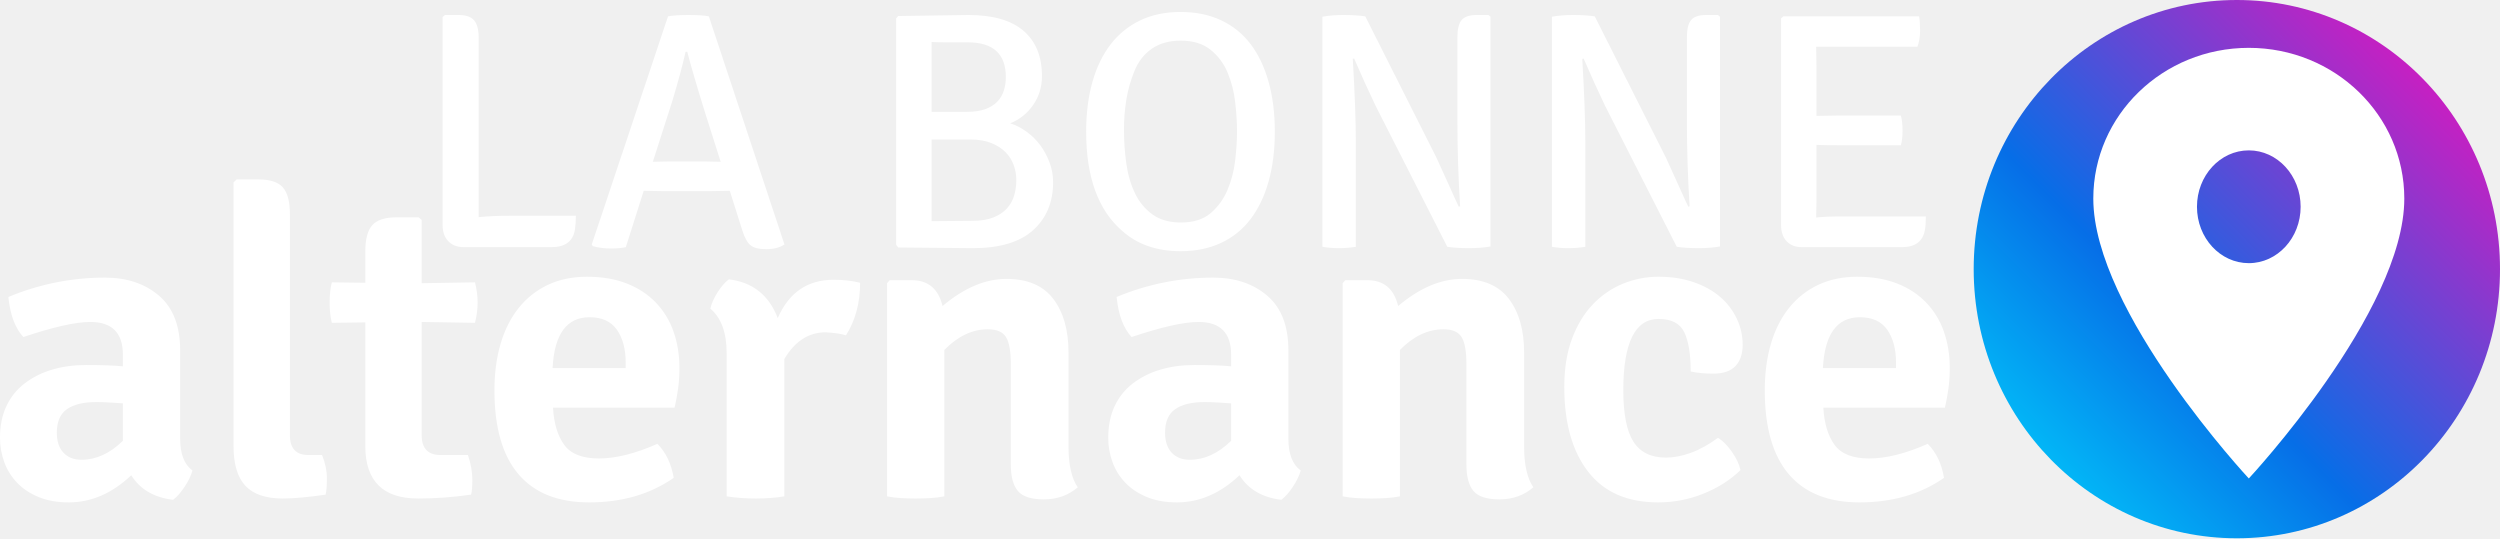
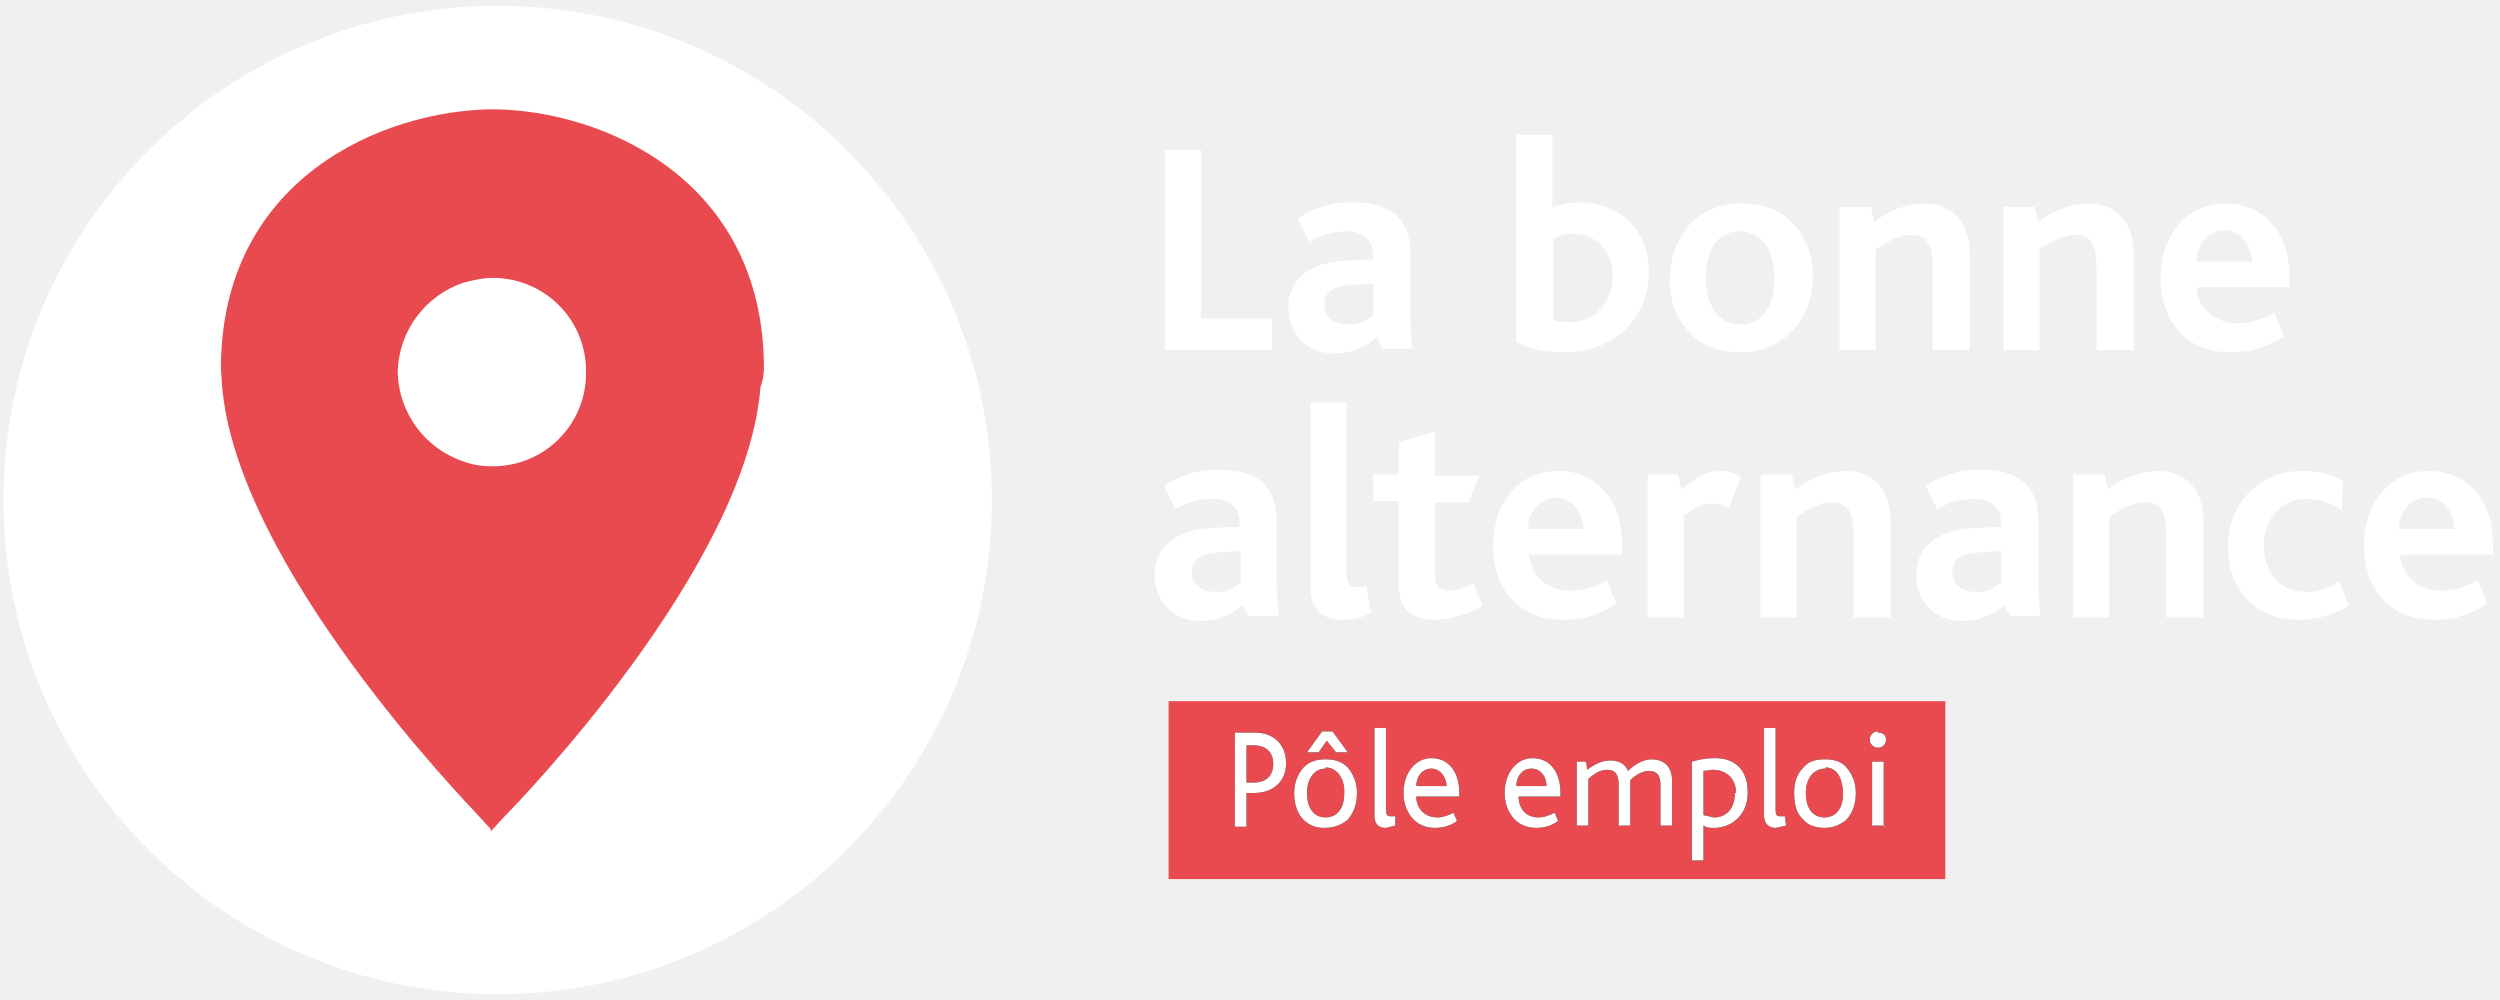
- <svg xmlns="http://www.w3.org/2000/svg" width="209" height="45">
+ <svg xmlns="http://www.w3.org/2000/svg" xmlns:xlink="http://www.w3.org/1999/xlink" width="215" height="86">
  <defs>
-     <linearGradient x1="1.572%" y1="100%" x2="97.17%" y2="3.017%" id="a">
-       <stop stop-color="#00DEFF" offset="0%" />
-       <stop stop-color="#066EE7" offset="39.798%" />
-       <stop stop-color="#F60CB9" offset="100%" />
-     </linearGradient>
+     <path d="M5.6 6.7c0 1.2-.8 2.5-2.8 2.5h-.6v2.9h-1V4h1.7c1.6 0 2.7 1 2.7 2.6zm-1.1 0c0-1-.6-1.6-1.7-1.6h-.6v3.2h.6c1.2 0 1.7-.7 1.7-1.6z" id="a" />
+     <path d="M10.9 5.7h-1l-.8-1-.7 1h-1l1.3-1.8h.9l1.3 1.8zM9 6.3c.8 0 1.4.2 1.9.7.5.6.8 1.3.8 2.2 0 1-.3 1.7-.8 2.3-.5.4-1.1.7-2 .7-.7 0-1.3-.2-1.8-.7-.5-.5-.8-1.3-.8-2.3 0-.9.3-1.6.8-2.2.5-.5 1.1-.7 1.9-.7zm0 .8c-1 0-1.6.9-1.6 2.1 0 1.3.6 2.1 1.6 2.1s1.6-.8 1.6-2C10.7 8 10 7 9 7z" id="b" />
+     <path d="M15 12l-.8.2c-.8 0-1-.5-1-1.1V3.6h1v7c0 .5.1.6.4.6h.4v.8z" id="c" />
+     <path d="M20.5 9.5h-3.7c0 1 .7 1.8 1.8 1.8.5 0 1-.2 1.4-.4l.3.7c-.5.4-1.2.6-1.9.6-1.8 0-2.7-1.5-2.7-3 0-1.7 1-3 2.4-3 1.5 0 2.4 1.2 2.4 3v.3zm-1.1-.9c0-.7-.5-1.5-1.3-1.5s-1.3.7-1.3 1.5h2.6z" id="d" />
+     <path d="M29.2 9.5h-3.6c0 1 .6 1.8 1.7 1.8.5 0 1-.2 1.4-.4l.3.7c-.5.4-1.2.6-1.9.6-1.8 0-2.7-1.5-2.7-3 0-1.7 1-3 2.4-3 1.5 0 2.4 1.2 2.4 3v.3zM28 8.6c0-.7-.4-1.5-1.3-1.5-.8 0-1.3.7-1.3 1.5h2.6z" id="e" />
+     <path d="M38.8 12h-1V8.5c0-.7-.2-1.2-1-1.2-.6 0-1.2.4-1.6.8V12h-1V8.5c0-.8-.2-1.3-1-1.3-.6 0-1.2.4-1.6.8v4h-1V6.5h.8l.1.7c.8-.6 1.4-.8 2-.8.7 0 1.3.3 1.5.9.6-.6 1.4-1 2-1 1 0 1.8.5 1.8 1.9v4z" id="f" />
+     <path d="M45.3 9.2c0 1.9-1.4 3-2.9 3-.4 0-.6 0-.9-.2v3h-1V6.5c.4-.1 1-.3 2-.3 1.7 0 2.8 1 2.8 2.9zm-1 0c0-1.4-1-2-2-2l-.8.1v3.8l.9.2c1.1 0 1.8-.8 1.8-2.1z" id="g" />
+     <path d="M48.6 12l-.9.2c-.7 0-1-.5-1-1.1V3.6h1v7c0 .5.1.6.4.6h.4l.1.8z" id="h" />
+     <path d="M52 6.3c.7 0 1.4.2 1.8.7.5.6.8 1.3.8 2.2 0 1-.3 1.7-.8 2.3-.5.4-1.1.7-1.9.7-.7 0-1.4-.2-1.8-.7-.6-.5-.8-1.3-.8-2.3 0-.9.2-1.6.8-2.2.4-.5 1-.7 1.8-.7zm0 .8c-1.1 0-1.7.9-1.7 2.1 0 1.3.6 2.1 1.6 2.1s1.6-.8 1.6-2C53.5 8 53 7 52 7z" id="i" />
+     <path d="M56.5 4c.4 0 .7.2.7.6 0 .4-.3.7-.7.7a.7.7 0 1 1 0-1.4zm.6 8H56V6.5h1v5.7z" id="j" />
  </defs>
  <g fill="none" fill-rule="evenodd">
-     <path d="M42.53 18.038h5.614c0 .414-.028.809-.084 1.185-.17.959-.818 1.438-1.947 1.438H38.75c-.526 0-.95-.164-1.27-.493-.32-.33-.479-.785-.479-1.368V1.423l.197-.17h1.13c.62 0 1.057.151 1.311.452.254.301.38.79.38 1.467v14.979a25.959 25.959 0 0 1 2.512-.113zm18.48-2.087l-1.693.028h-3.865l-1.637-.028-1.495 4.71c-.32.076-.743.113-1.27.113a5.523 5.523 0 0 1-1.495-.197l-.084-.141 6.376-19.07c.395-.075.969-.112 1.72-.112.753 0 1.318.037 1.694.113l6.32 19.069c-.395.263-.903.395-1.524.395-.62 0-1.063-.113-1.326-.339-.263-.225-.489-.64-.677-1.24L61.01 15.95zm-6.433-2.426l1.44-.029h2.82a88 88 0 0 0 1.411.029l-1.298-4.09c-.658-2.107-1.156-3.809-1.495-5.106h-.141c-.226 1.034-.592 2.397-1.1 4.09l-1.637 5.106zm26.747 7.221l-6.235-.056-.17-.226V1.536l.17-.197 5.868-.085c2.05 0 3.588.442 4.613 1.326 1.025.884 1.538 2.144 1.538 3.78 0 .902-.245 1.706-.734 2.412a4.212 4.212 0 0 1-1.918 1.537c.47.15.926.385 1.368.705.442.32.823.696 1.143 1.128.32.433.578.913.776 1.44a4.7 4.7 0 0 1 .296 1.663c0 1.655-.555 2.986-1.665 3.992-1.11 1.006-2.793 1.51-5.05 1.51zm-3.442-2.257l3.414-.028c.696 0 1.279-.094 1.75-.282.47-.188.845-.437 1.128-.747.282-.31.484-.668.606-1.072.122-.405.184-.842.184-1.312 0-.414-.07-.823-.212-1.227a2.933 2.933 0 0 0-.677-1.086c-.31-.32-.71-.578-1.2-.776-.488-.197-1.071-.296-1.748-.296h-3.245v6.826zm0-14.978V9.35h2.962c.602 0 1.11-.075 1.524-.226.414-.15.748-.357 1.002-.62.253-.264.437-.574.55-.931.113-.358.169-.734.169-1.129 0-1.937-1.063-2.905-3.188-2.905h-1.82c-.498 0-.898-.01-1.2-.028zm16.956 2.426c-.32.79-.545 1.589-.677 2.397a15.603 15.603 0 0 0-.197 2.51c0 .96.066 1.905.197 2.836.132.93.377 1.763.734 2.496a4.581 4.581 0 0 0 1.467 1.763c.62.442 1.41.663 2.37.663 1.034 0 1.857-.258 2.469-.775a5.123 5.123 0 0 0 1.41-1.933c.33-.77.546-1.598.65-2.482.103-.884.154-1.693.154-2.426 0-.752-.051-1.57-.155-2.454a9.065 9.065 0 0 0-.635-2.469 4.781 4.781 0 0 0-1.424-1.904c-.63-.507-1.463-.761-2.497-.761-.96 0-1.764.225-2.413.677-.648.451-1.133 1.072-1.453 1.862zm-1.015 13.37c-2.013-1.73-3.02-4.494-3.02-8.293 0-1.542.175-2.929.523-4.16.348-1.232.856-2.28 1.523-3.146a6.802 6.802 0 0 1 2.47-2.003c.977-.47 2.106-.705 3.385-.705 1.26 0 2.384.23 3.371.691a6.523 6.523 0 0 1 2.469 1.989c.658.865 1.161 1.918 1.51 3.16.347 1.24.521 2.632.521 4.174 0 1.542-.174 2.93-.522 4.16-.348 1.233-.85 2.281-1.509 3.146a6.523 6.523 0 0 1-2.469 1.989c-.987.46-2.111.691-3.371.691-1.994 0-3.621-.564-4.881-1.693zm30.612-18.053l.17.14v19.211c-.528.094-1.13.141-1.807.141s-1.279-.037-1.805-.113l-6.01-11.82a110.402 110.402 0 0 1-1.777-3.92l-.113.028c.17 2.915.254 5.219.254 6.911v8.801a8.573 8.573 0 0 1-1.41.113 8.07 8.07 0 0 1-1.383-.113V1.395a10.26 10.26 0 0 1 1.791-.141c.668 0 1.265.037 1.792.113l5.953 11.82c.263.563.611 1.33 1.044 2.298.432.969.705 1.566.818 1.791l.113-.028c-.15-2.407-.226-4.776-.226-7.108V3.116c0-.677.118-1.157.353-1.439.235-.282.653-.423 1.255-.423h.988zm19.185 0l.17.14v19.211c-.527.094-1.129.141-1.806.141s-1.28-.037-1.806-.113l-6.01-11.82a110.402 110.402 0 0 1-1.777-3.92l-.113.028c.17 2.915.254 5.219.254 6.911v8.801a8.573 8.573 0 0 1-1.41.113 8.07 8.07 0 0 1-1.383-.113V1.395a10.26 10.26 0 0 1 1.792-.141c.667 0 1.265.037 1.791.113l5.953 11.82c.264.563.612 1.33 1.044 2.298.433.969.706 1.566.818 1.791l.113-.028c-.15-2.407-.225-4.776-.225-7.108V3.116c0-.677.117-1.157.352-1.439.235-.282.654-.423 1.256-.423h.987zm8.239 15.486l-.029 1.44a18.812 18.812 0 0 1 1.863-.086H161c0 .508-.028.894-.085 1.157-.169.94-.808 1.41-1.918 1.41h-8.38c-.526 0-.945-.164-1.255-.493-.31-.33-.466-.785-.466-1.368V1.536l.198-.17h11.342c.056.302.084.701.084 1.2 0 .498-.075.945-.225 1.34h-8.465l.029 1.833v3.95l1.749-.029h5.304c.094.339.141.757.141 1.255 0 .499-.047.908-.14 1.227h-5.305c-.734 0-1.317-.009-1.75-.028v4.626zM16.091 39.336c-.123.432-.343.888-.663 1.368-.319.48-.638.84-.957 1.08-1.596-.192-2.762-.876-3.498-2.052C9.377 41.244 7.634 42 5.744 42c-.957 0-1.798-.15-2.522-.45-.724-.3-1.326-.702-1.804-1.206A4.887 4.887 0 0 1 .35 38.616 5.909 5.909 0 0 1 0 36.6c0-1.008.178-1.89.534-2.646a5.107 5.107 0 0 1 1.51-1.89 7 7 0 0 1 2.283-1.152c.871-.264 1.822-.396 2.853-.396 1.326 0 2.357.036 3.093.108v-.972c0-1.824-.908-2.736-2.724-2.736-1.228 0-3.094.42-5.597 1.26-.688-.744-1.105-1.86-1.252-3.348a20.842 20.842 0 0 1 8.064-1.62c1.84 0 3.35.504 4.529 1.512 1.178 1.008 1.767 2.532 1.767 4.572v7.38c0 1.272.344 2.16 1.031 2.664zm-9.279-.9c1.227 0 2.381-.528 3.461-1.584V33.72l-1.141-.072a16.43 16.43 0 0 0-1.068-.036c-1.08 0-1.902.198-2.467.594-.565.396-.847 1.05-.847 1.962 0 .72.184 1.278.552 1.674.369.396.872.594 1.51.594zm18.97-.396h1.142c.27.672.405 1.32.405 1.944 0 .624-.037 1.08-.11 1.368-1.498.216-2.689.324-3.572.324-1.424 0-2.467-.354-3.13-1.062-.663-.708-.994-1.818-.994-3.33V15.252L19.78 15h1.841c.958 0 1.633.222 2.026.666.392.444.589 1.194.589 2.25v18.468c0 1.104.515 1.656 1.546 1.656zm13.926-14.436c.147.576.221 1.14.221 1.692s-.074 1.116-.221 1.692l-4.455-.072v9.468c0 1.104.527 1.656 1.583 1.656h2.283c.245.72.368 1.404.368 2.052 0 .648-.037 1.068-.11 1.26-1.498.216-2.97.324-4.419.324-2.946 0-4.419-1.464-4.419-4.392V26.952l-2.798.036c-.123-.48-.184-1.044-.184-1.692 0-.648.061-1.212.184-1.692l2.798.036v-2.592c0-1.056.197-1.8.59-2.232.392-.432 1.067-.648 2.025-.648h1.84l.259.216v5.292l4.455-.072zM56.395 34.08H46.232c.074 1.32.387 2.358.94 3.114.552.756 1.515 1.134 2.89 1.134 1.424 0 3.056-.408 4.897-1.224.712.72 1.166 1.668 1.363 2.844-1.964 1.368-4.32 2.052-7.07 2.052-2.602 0-4.572-.786-5.91-2.358s-2.007-3.906-2.007-7.002c0-1.44.172-2.742.516-3.906.343-1.164.847-2.16 1.51-2.988a6.844 6.844 0 0 1 2.43-1.926c.957-.456 2.05-.684 3.277-.684 1.252 0 2.356.186 3.314.558.957.372 1.767.9 2.43 1.584a6.618 6.618 0 0 1 1.491 2.43c.332.936.497 1.956.497 3.06 0 .6-.036 1.17-.11 1.71-.074.54-.172 1.074-.295 1.602zm-7.106-7.56c-1.915 0-2.946 1.416-3.093 4.248h6.112v-.432c0-1.152-.245-2.076-.736-2.772-.491-.696-1.252-1.044-2.283-1.044zm10.096-.72c.098-.432.3-.888.607-1.368.307-.48.62-.84.94-1.08 1.988.24 3.35 1.32 4.087 3.24.933-2.136 2.491-3.204 4.676-3.204.81 0 1.547.084 2.21.252 0 1.68-.393 3.144-1.179 4.392-.368-.12-.933-.204-1.694-.252-1.424 0-2.577.744-3.461 2.232v11.484c-.736.12-1.528.18-2.375.18s-1.663-.06-2.449-.18V29.508c0-1.704-.454-2.94-1.362-3.708zm29.943 3.672v7.848c0 1.536.258 2.676.773 3.42-.785.672-1.73 1.008-2.835 1.008-1.055 0-1.78-.234-2.172-.702-.393-.468-.59-1.206-.59-2.214v-8.388c0-1.08-.135-1.836-.405-2.268-.27-.432-.773-.648-1.51-.648-1.3 0-2.515.576-3.645 1.728v12.24c-.368.072-.754.12-1.16.144a20.853 20.853 0 0 1-2.467 0 8.735 8.735 0 0 1-1.16-.144v-17.82l.221-.252h1.842c1.374 0 2.233.72 2.577 2.16 1.792-1.512 3.572-2.268 5.34-2.268 1.767 0 3.074.558 3.92 1.674.848 1.116 1.271 2.61 1.271 4.482zm19.412 9.864c-.122.432-.343.888-.662 1.368-.32.48-.639.84-.958 1.08-1.595-.192-2.762-.876-3.498-2.052-1.596 1.512-3.338 2.268-5.229 2.268-.957 0-1.798-.15-2.522-.45-.724-.3-1.326-.702-1.804-1.206a4.887 4.887 0 0 1-1.068-1.728 5.909 5.909 0 0 1-.35-2.016c0-1.008.178-1.89.534-2.646a5.107 5.107 0 0 1 1.51-1.89 7 7 0 0 1 2.283-1.152c.871-.264 1.822-.396 2.853-.396 1.326 0 2.357.036 3.093.108v-.972c0-1.824-.908-2.736-2.724-2.736-1.228 0-3.093.42-5.597 1.26-.688-.744-1.105-1.86-1.252-3.348a20.842 20.842 0 0 1 8.064-1.62c1.84 0 3.35.504 4.529 1.512 1.178 1.008 1.767 2.532 1.767 4.572v7.38c0 1.272.344 2.16 1.031 2.664zm-9.279-.9c1.228 0 2.381-.528 3.461-1.584V33.72l-1.141-.072a16.43 16.43 0 0 0-1.068-.036c-1.08 0-1.902.198-2.467.594-.565.396-.847 1.05-.847 1.962 0 .72.184 1.278.552 1.674.369.396.872.594 1.51.594zm27.955-8.964v7.848c0 1.536.258 2.676.773 3.42-.785.672-1.73 1.008-2.835 1.008-1.056 0-1.78-.234-2.173-.702-.392-.468-.589-1.206-.589-2.214v-8.388c0-1.08-.135-1.836-.405-2.268-.27-.432-.773-.648-1.51-.648-1.3 0-2.516.576-3.645 1.728v12.24c-.368.072-.755.12-1.16.144a20.853 20.853 0 0 1-2.467 0 8.735 8.735 0 0 1-1.16-.144v-17.82l.221-.252h1.841c1.375 0 2.234.72 2.578 2.16 1.792-1.512 3.572-2.268 5.34-2.268 1.767 0 3.074.558 3.92 1.674.848 1.116 1.271 2.61 1.271 4.482zm13.926 1.584c0-1.44-.178-2.532-.534-3.276-.356-.744-1.074-1.116-2.154-1.116-1.964 0-2.946 1.992-2.946 5.976 0 1.968.282 3.396.847 4.284.564.888 1.473 1.332 2.725 1.332.638 0 1.325-.132 2.062-.396.736-.264 1.497-.684 2.283-1.26.392.24.78.63 1.16 1.17.38.54.62 1.05.718 1.53-.835.816-1.86 1.47-3.075 1.962a10.06 10.06 0 0 1-3.811.738c-2.578 0-4.53-.858-5.855-2.574-1.325-1.716-1.988-4.074-1.988-7.074 0-1.536.215-2.88.644-4.032.43-1.152 1.013-2.112 1.75-2.88a7.249 7.249 0 0 1 2.522-1.728 7.8 7.8 0 0 1 2.964-.576c1.08 0 2.056.15 2.927.45.872.3 1.608.708 2.21 1.224a5.479 5.479 0 0 1 1.399 1.818c.331.696.497 1.428.497 2.196 0 .768-.203 1.362-.608 1.782-.405.42-1.012.63-1.823.63-.736 0-1.374-.06-1.914-.18zm21.253 3.024h-10.163c.074 1.32.387 2.358.94 3.114.551.756 1.515 1.134 2.89 1.134 1.423 0 3.056-.408 4.897-1.224.712.72 1.166 1.668 1.362 2.844-1.964 1.368-4.32 2.052-7.07 2.052-2.602 0-4.572-.786-5.91-2.358-1.337-1.572-2.006-3.906-2.006-7.002 0-1.44.172-2.742.515-3.906.344-1.164.847-2.16 1.51-2.988a6.844 6.844 0 0 1 2.43-1.926c.958-.456 2.05-.684 3.277-.684 1.252 0 2.357.186 3.314.558.958.372 1.768.9 2.43 1.584a6.618 6.618 0 0 1 1.492 2.43c.331.936.497 1.956.497 3.06 0 .6-.037 1.17-.11 1.71-.074.54-.172 1.074-.295 1.602zm-7.107-7.56c-1.914 0-2.945 1.416-3.093 4.248h6.113v-.432c0-1.152-.246-2.076-.737-2.772-.49-.696-1.252-1.044-2.283-1.044z" fill="#FFF" />
-     <path d="M187 45c-12.15 0-22-10.073-22-22.5S174.85 0 187 0s22 10.073 22 22.5S199.15 45 187 45z" fill="url(#a)" />
-     <path d="M188 4c-7.187 0-13 5.634-13 12.6 0 9.45 13 23.4 13 23.4s13-13.95 13-23.4C201 9.634 195.187 4 188 4zm0 18c-2.393 0-4.333-2.11-4.333-4.714 0-2.604 1.94-4.715 4.333-4.715 2.393 0 4.333 2.111 4.333 4.715 0 2.603-1.94 4.714-4.333 4.714z" fill="#FFF" />
+     <path fill="#E94A4F" fill-rule="nonzero" d="M100.5 60.3h66.8v15.3h-66.8z" />
+     <g transform="translate(105 59)">
+       <use fill="#000" xlink:href="#a" />
+       <use fill="#FFF" xlink:href="#a" />
+     </g>
+     <g transform="translate(105 59)">
+       <use fill="#000" xlink:href="#b" />
+       <use fill="#FFF" xlink:href="#b" />
+     </g>
+     <g transform="translate(105 59)">
+       <use fill="#000" xlink:href="#c" />
+       <use fill="#FFF" xlink:href="#c" />
+     </g>
+     <g transform="translate(105 59)">
+       <use fill="#000" xlink:href="#d" />
+       <use fill="#FFF" xlink:href="#d" />
+     </g>
+     <g transform="translate(105 59)">
+       <use fill="#000" xlink:href="#e" />
+       <use fill="#FFF" xlink:href="#e" />
+     </g>
+     <g transform="translate(105 59)">
+       <use fill="#000" xlink:href="#f" />
+       <use fill="#FFF" xlink:href="#f" />
+     </g>
+     <g transform="translate(105 59)">
+       <use fill="#000" xlink:href="#g" />
+       <use fill="#FFF" xlink:href="#g" />
+     </g>
+     <g transform="translate(105 59)">
+       <use fill="#000" xlink:href="#h" />
+       <use fill="#FFF" xlink:href="#h" />
+     </g>
+     <g transform="translate(105 59)">
+       <use fill="#000" xlink:href="#i" />
+       <use fill="#FFF" xlink:href="#i" />
+     </g>
+     <g transform="translate(105 59)">
+       <use fill="#000" xlink:href="#j" />
+       <use fill="#FFF" xlink:href="#j" />
+     </g>
+     <path d="M85.3 43a42.5 42.5 0 1 1-85 0 42.5 42.5 0 0 1 85 0" fill="#FFF" fill-rule="nonzero" />
+     <g fill="#FFF" fill-rule="nonzero">
+       <path d="M100.2 30.1V12.9h3.1v14.5h6.1v2.7h-9.2zM118.9 30.1l-.5-1.1c-.8.7-1.9 1.4-3.6 1.4-2.3 0-4-1.5-4-4s2-3.9 5.1-4l2.2-.1V22c0-1.5-1-2.1-2.3-2.1-1.4 0-2.4.4-3.2.9l-1-2a8 8 0 0 1 4.8-1.4c3 0 4.9 1.2 4.9 4.5v4.9c0 1.8.1 2.7.2 3.2h-2.6v.1zm-.8-5.7l-1.8.1c-1.7.1-2.4.6-2.4 1.7 0 1 .7 1.7 2 1.7a3 3 0 0 0 2.2-.8v-2.7zM134.5 30.3c-1.7 0-3-.3-4.1-.9V11.6h3.1v6.2c.7-.2 1.5-.4 2.4-.4 3 0 5.9 2 5.9 6 0 4.4-3.4 6.9-7.3 6.9zm.8-10.2c-.8 0-1.3.2-1.7.4v7c.5.2.9.2 1.5.2 2.1 0 3.6-1.8 3.6-4.1 0-1.8-1.3-3.5-3.4-3.5zM154.1 28.5a6.1 6.1 0 0 1-4.4 1.8c-1.7 0-3.2-.5-4.2-1.5a6.4 6.4 0 0 1-1.9-4.8c0-1.9.7-3.6 1.8-4.8a6 6 0 0 1 4.4-1.7c1.9 0 3.4.6 4.5 1.8a6.5 6.5 0 0 1 1.6 4.6c0 1.8-.7 3.5-1.8 4.6zm-4.5-8.6c-2 0-2.9 1.7-2.9 4 0 2.4 1.1 4 3 4 2 0 2.9-1.7 2.9-4 0-2.4-1.1-4-3-4zM166.2 30.1v-7.2c0-1.3-.2-2.7-1.8-2.7-1.1 0-2.2.6-3.1 1.3v8.6h-3.1V17.8h2.7l.3 1.3a7 7 0 0 1 4.3-1.6c1.9 0 3.9 1.1 3.9 4.4v8.2h-3.2zM180.3 30.1v-7.2c0-1.3-.2-2.7-1.8-2.7-1.1 0-2.2.6-3.1 1.3v8.6h-3.1V17.8h2.7l.3 1.3a7 7 0 0 1 4.3-1.6c1.9 0 3.9 1.1 3.9 4.4v8.2h-3.2zM188.9 24.7c.1 1.8 1.6 3.1 3.5 3.1 1.2 0 2.1-.3 3.2-.9l.8 2c-1.4 1-3 1.4-4.5 1.4-4.3 0-6.1-3.1-6.1-6.4 0-3.5 2.1-6.4 5.6-6.4 3.3 0 5.5 2.5 5.5 6.3v.9h-8zm2.4-4.9c-1.5 0-2.4 1.4-2.4 2.7h4.8c-.1-1.3-.9-2.7-2.4-2.7z" />
+     </g>
+     <g fill="#FFF" fill-rule="nonzero">
+       <path d="M107.4 53.1l-.5-1.1c-.8.7-1.9 1.4-3.6 1.4-2.3 0-4-1.5-4-4s2-3.9 5.1-4l2.2-.1V45c0-1.5-1-2.1-2.3-2.1-1.4 0-2.4.4-3.2.9l-1-2a8 8 0 0 1 4.8-1.4c3 0 4.9 1.2 4.9 4.5v4.9c0 1.8.1 2.7.2 3.2h-2.6v.1zm-.7-5.7l-1.8.1c-1.7.1-2.4.6-2.4 1.7 0 1 .7 1.7 2 1.7a3 3 0 0 0 2.2-.8v-2.7zM115.5 53.3c-2.1 0-2.8-1.2-2.8-2.7v-16h3.1v14.6c0 .9.2 1.3.8 1.3l.9-.1.4 2.3c-.9.5-1.7.6-2.4.6zM123.3 53.3c-2.2 0-3-1.2-3-2.9v-7.3h-2.2v-2.3h2.2V38l3.1-.9v3.8h3.8l-.9 2.3h-2.9v6.2c0 1 .4 1.4 1.2 1.4.8 0 1.6-.4 2.1-.7l.8 2c-1.3.8-3 1.2-4.2 1.2zM131.5 47.7c.1 1.8 1.6 3.1 3.5 3.1 1.2 0 2.1-.3 3.2-.9l.8 2c-1.4 1-3 1.4-4.5 1.4-4.3 0-6.1-3.1-6.1-6.4 0-3.5 2.1-6.4 5.6-6.4 3.3 0 5.5 2.5 5.5 6.3v.9h-8zm2.3-4.9c-1.5 0-2.4 1.4-2.4 2.7h4.8c-.1-1.3-.8-2.7-2.4-2.7zM148.7 43.7a3 3 0 0 0-1.5-.4c-.7 0-1.5.3-2.4 1.1v8.7h-3.1V40.8h2.6l.3 1.3c1.3-1.1 2.2-1.6 3.4-1.6.6 0 1.2.2 1.7.5l-1 2.7zM159.4 53.1v-7.2c0-1.3-.2-2.7-1.8-2.7-1.1 0-2.2.6-3.1 1.3v8.6h-3.1V40.8h2.7l.3 1.3a7 7 0 0 1 4.3-1.6c1.9 0 3.9 1.1 3.9 4.4v8.2h-3.2zM172.9 53.1l-.5-1.1c-.8.7-1.9 1.4-3.6 1.4-2.3 0-4-1.5-4-4s2-3.9 5.1-4l2.2-.1V45c0-1.5-1-2.1-2.3-2.1-1.4 0-2.4.4-3.2.9l-1-2a8 8 0 0 1 4.8-1.4c3 0 4.9 1.2 4.9 4.5v4.9c0 1.8.1 2.7.2 3.2h-2.6v.1zm-.8-5.7l-1.8.1c-1.7.1-2.4.6-2.4 1.7 0 1 .7 1.7 2 1.7a3 3 0 0 0 2.2-.8v-2.7zM186.3 53.1v-7.2c0-1.3-.2-2.7-1.8-2.7-1.1 0-2.2.6-3.1 1.3v8.6h-3.1V40.8h2.7l.3 1.3a7 7 0 0 1 4.3-1.6c1.9 0 3.9 1.1 3.9 4.4v8.2h-3.2zM197.7 53.3c-4 0-6.1-2.9-6.1-6.3 0-3.7 2.7-6.5 6.4-6.5 1.7 0 2.8.4 3.5.9l-.1 2.5c-.9-.6-1.8-1-3.1-1-2.1 0-3.6 1.7-3.6 4 0 2.1 1.1 4 3.6 4 1.2 0 2.1-.4 2.9-.9l.8 2.1c-.9.6-2.6 1.2-4.3 1.2zM206.4 47.7c.1 1.8 1.6 3.1 3.5 3.1 1.2 0 2.1-.3 3.2-.9l.8 2c-1.4 1-3 1.4-4.5 1.4-4.3 0-6.1-3.1-6.1-6.4 0-3.5 2.1-6.4 5.6-6.4 3.3 0 5.5 2.5 5.5 6.3v.9h-8zm2.3-4.9c-1.5 0-2.4 1.4-2.4 2.7h4.8c-.1-1.3-.8-2.7-2.4-2.7z" />
+     </g>
+     <path d="M65.7 31.7c0-16.4-14-22.2-23.2-22.3h-.1-.1C33 9.5 19 15.3 19 31.7l.1 1.5c1.3 15.5 21 35.8 22 36.9l1.1 1.2v.1l.1.1v-.1l1.1-1.2c1.1-1.1 20.8-21.4 22-36.9a5 5 0 0 0 .3-1.6zm-23.4 8.4c-.8 0-1.6-.1-2.4-.4a8.3 8.3 0 0 1-5.7-7.7 8.3 8.3 0 0 1 5.7-7.7c.8-.2 1.6-.4 2.4-.4a8 8 0 0 1 8.1 8.1 8 8 0 0 1-8.1 8.1z" fill="#E94A4F" fill-rule="nonzero" />
  </g>
</svg>
